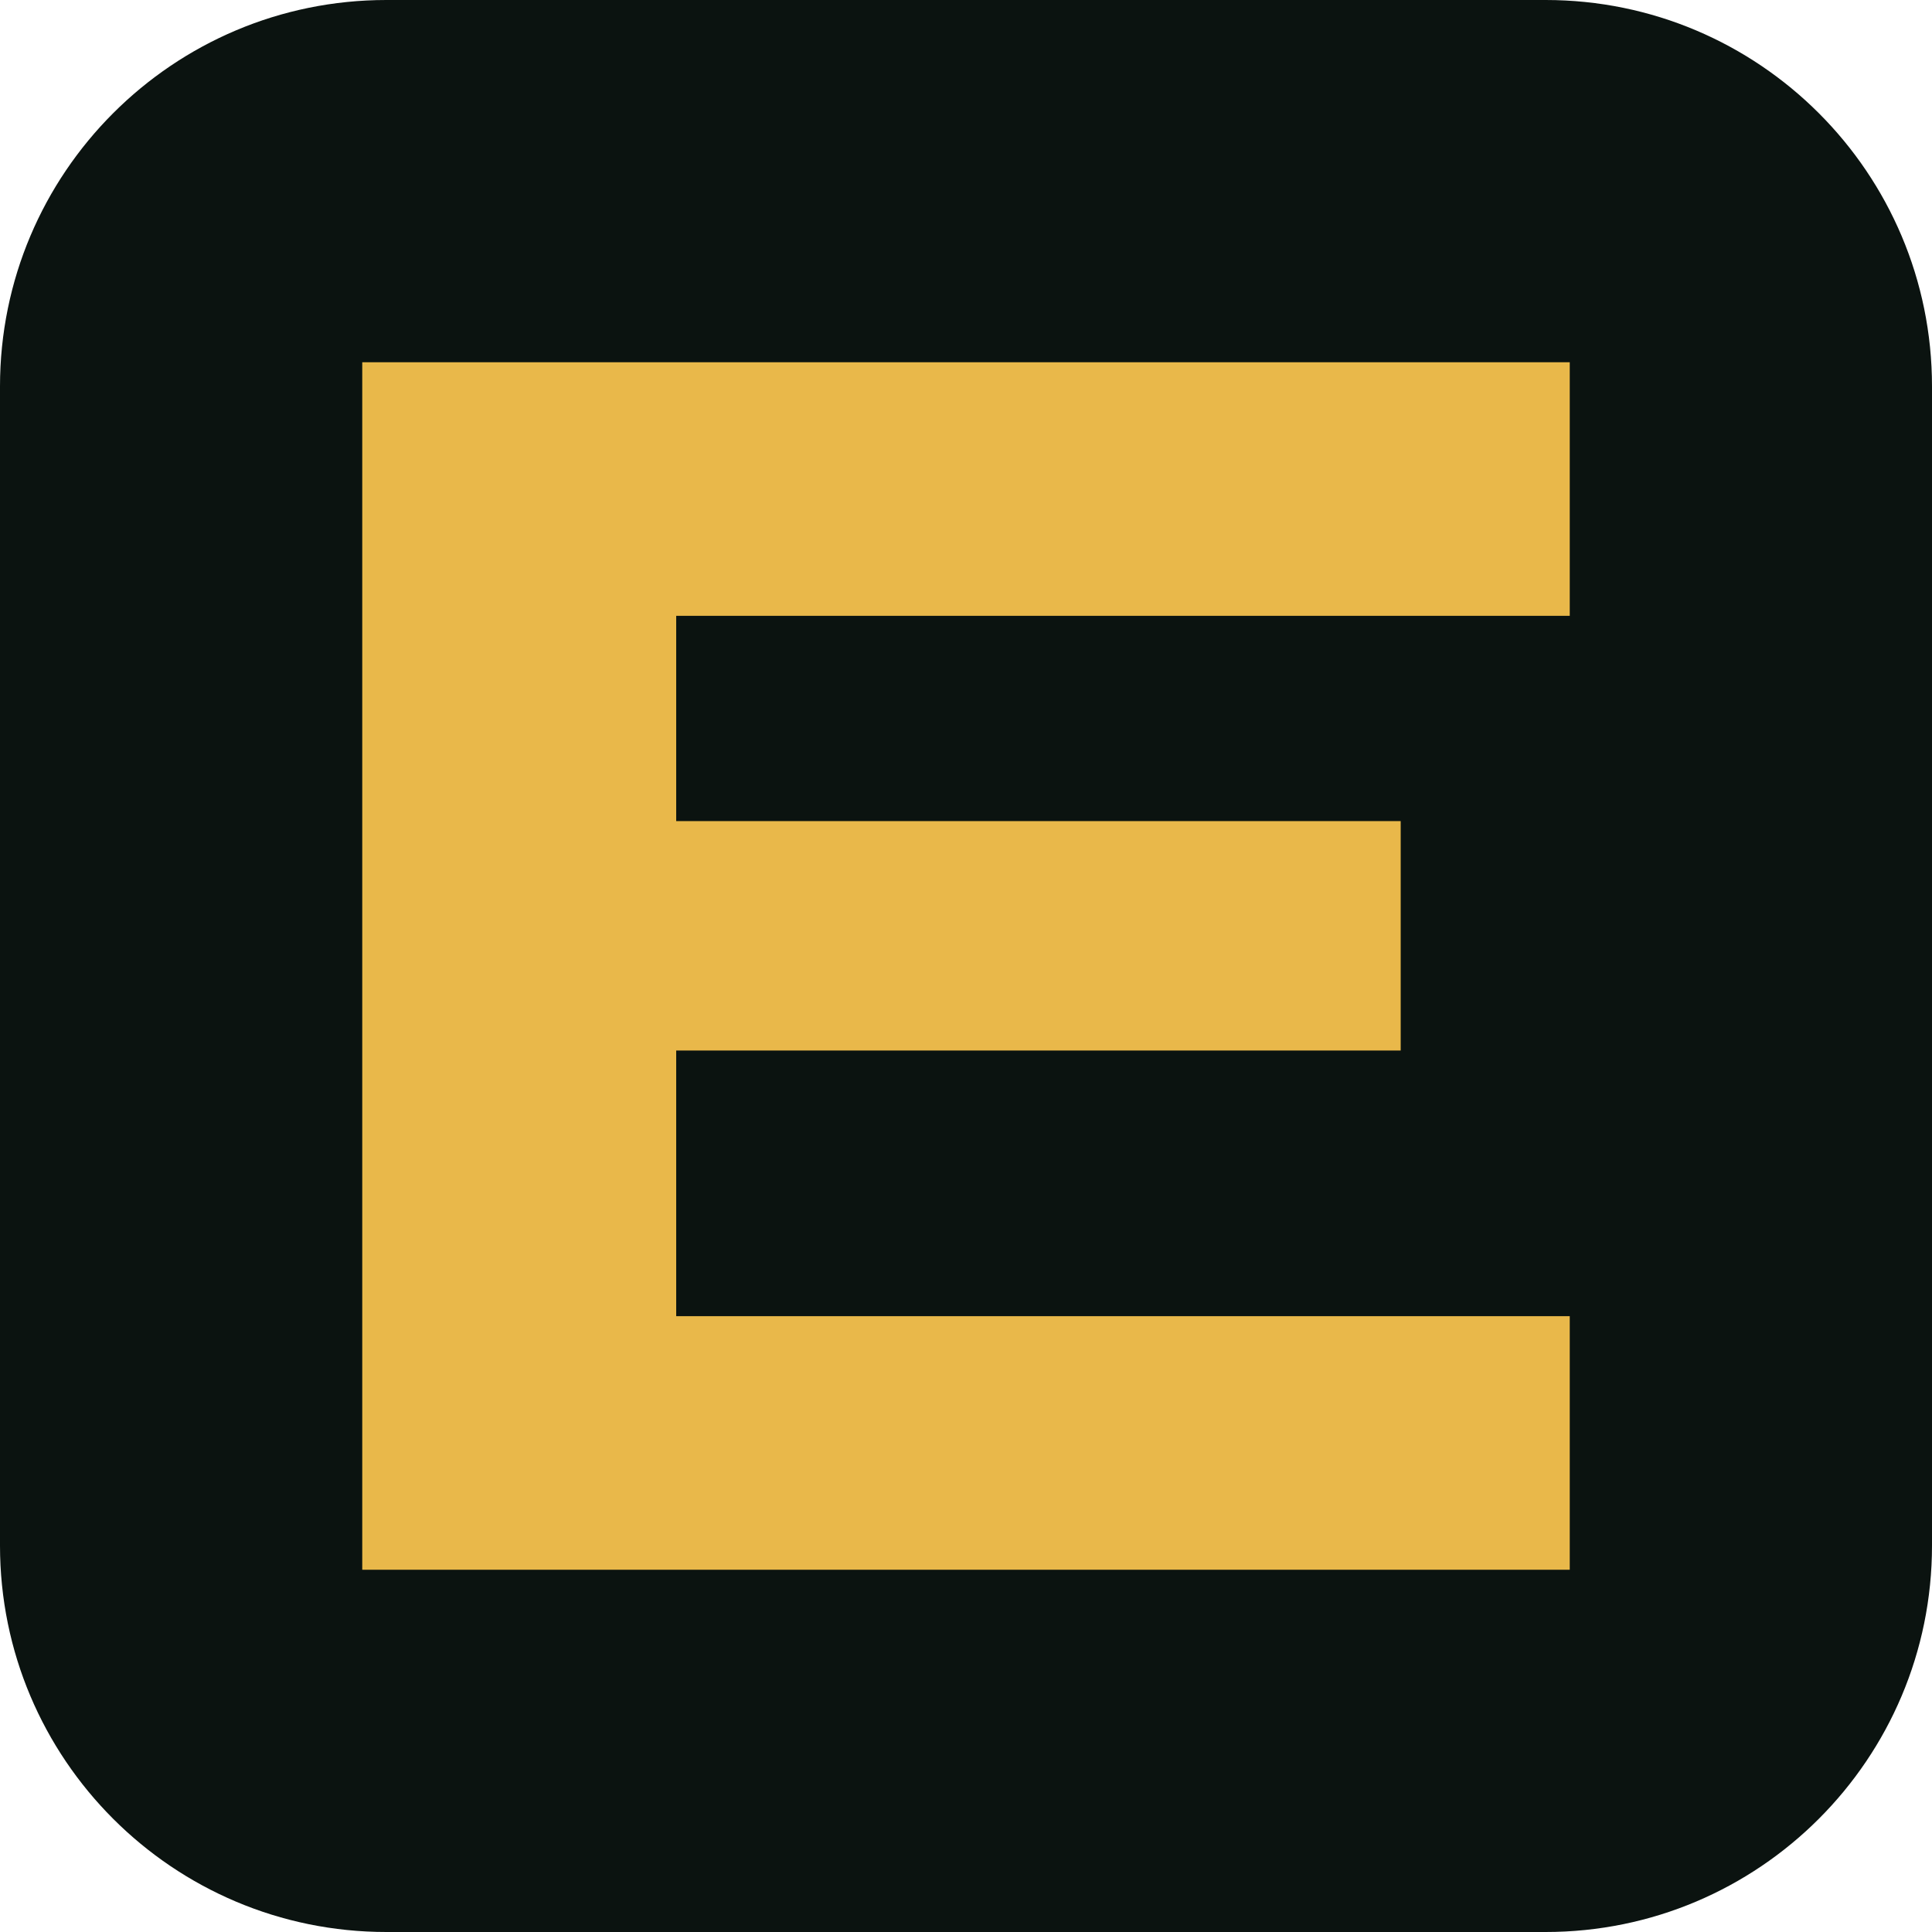
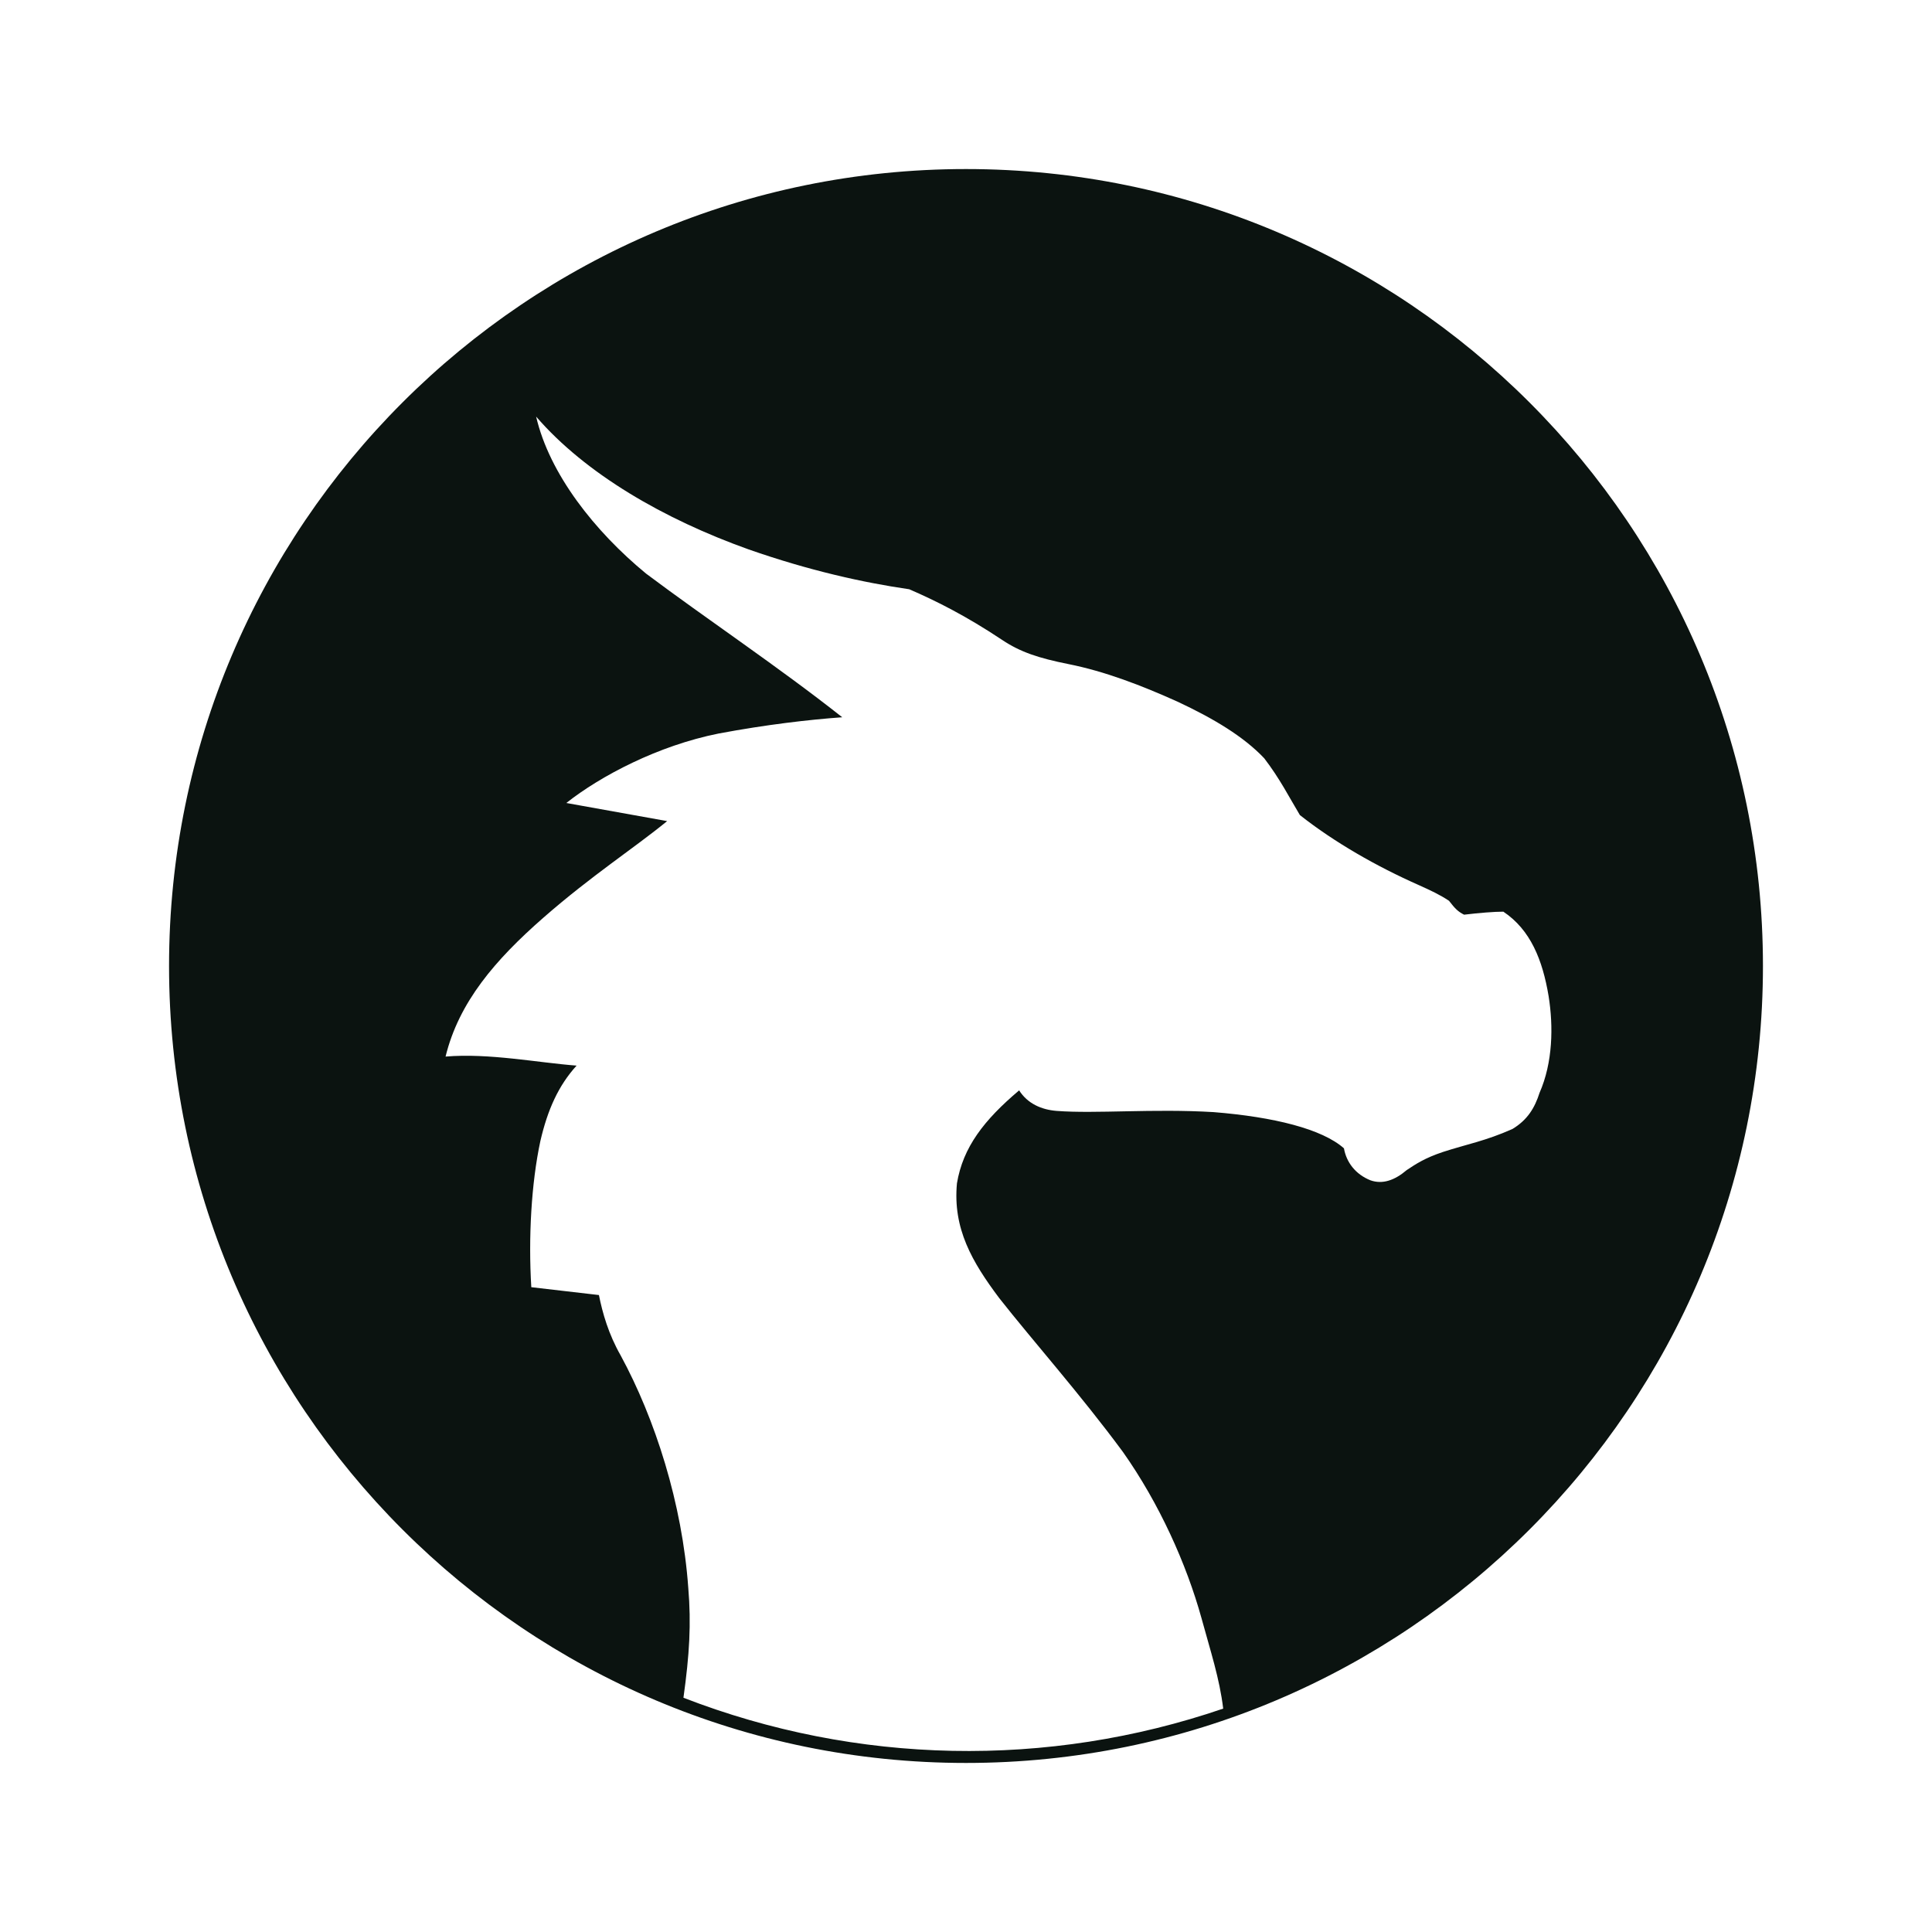
- <svg xmlns="http://www.w3.org/2000/svg" viewBox="0 0 32 32" role="img" aria-label="E">
-   <rect width="32" height="32" rx="6.4" fill="#0B1310" />
-   <path fill="#E9B84A" d="M6 6H26V10.2H11.2V13.6H23.2V17.4H11.2V21.8H26V26H6Z" />
+ <svg xmlns="http://www.w3.org/2000/svg" viewBox="0 0 32 32" role="img" aria-label="edh.reilley.dev">
+   <path fill="#0B1310" fill-rule="evenodd" d="M16 2.8c7.29 0 13.2 5.91 13.2 13.2S23.29 29.2 16 29.2 2.8 23.29 2.8 16 8.71 2.8 16 2.8zM8.88 6.9C9.7 7.85 11.0 8.6 12.4 9.1 13.4 9.45 14.3 9.65 15.06 9.76 15.5 9.95 16.0 10.2 16.6 10.6 16.9 10.8 17.2 10.9 17.7 11.0 18.3 11.12 18.9 11.35 19.5 11.62 20.1 11.9 20.6 12.2 20.94 12.56 21.2 12.9 21.35 13.2 21.53 13.5 22.1 13.95 22.8 14.35 23.5 14.66 23.7 14.75 23.85 14.82 24.0 14.92 24.1 15.05 24.15 15.1 24.25 15.15 24.5 15.12 24.75 15.1 24.9 15.1 25.35 15.4 25.55 15.9 25.65 16.5 25.73 17.0 25.72 17.6 25.5 18.1 25.42 18.35 25.3 18.55 25.05 18.7 24.6 18.9 24.3 18.95 23.9 19.08 23.6 19.18 23.45 19.28 23.3 19.38 23.1 19.55 22.9 19.62 22.7 19.55 22.45 19.45 22.3 19.25 22.26 19.02 21.9 18.7 21.1 18.5 20.1 18.42 19.1 18.36 18.15 18.45 17.5 18.4 17.25 18.38 17.02 18.28 16.88 18.06 16.3 18.55 15.95 19.0 15.85 19.6 15.78 20.35 16.1 20.9 16.55 21.5 17.1 22.2 17.9 23.1 18.6 24.05 19.2 24.9 19.65 25.9 19.9 26.8 20.05 27.35 20.2 27.8 20.26 28.3A13.05 13.05 0 0 1 11.32 28.12C11.42 27.4 11.45 26.9 11.4 26.3 11.3 24.9 10.85 23.5 10.28 22.45 10.08 22.1 9.98 21.75 9.92 21.45L8.8 21.32C8.75 20.5 8.8 19.6 8.95 18.9 9.07 18.38 9.25 17.98 9.55 17.65 8.9 17.6 8.1 17.44 7.38 17.5 7.6 16.6 8.2 15.9 9.0 15.2 9.8 14.5 10.5 14.05 11.05 13.6L9.38 13.3C9.95 12.85 10.9 12.35 11.9 12.15 12.7 12.0 13.4 11.92 13.95 11.88 12.9 11.05 11.7 10.25 10.7 9.5 9.85 8.8 9.1 7.85 8.88 6.9Z" />
</svg>
